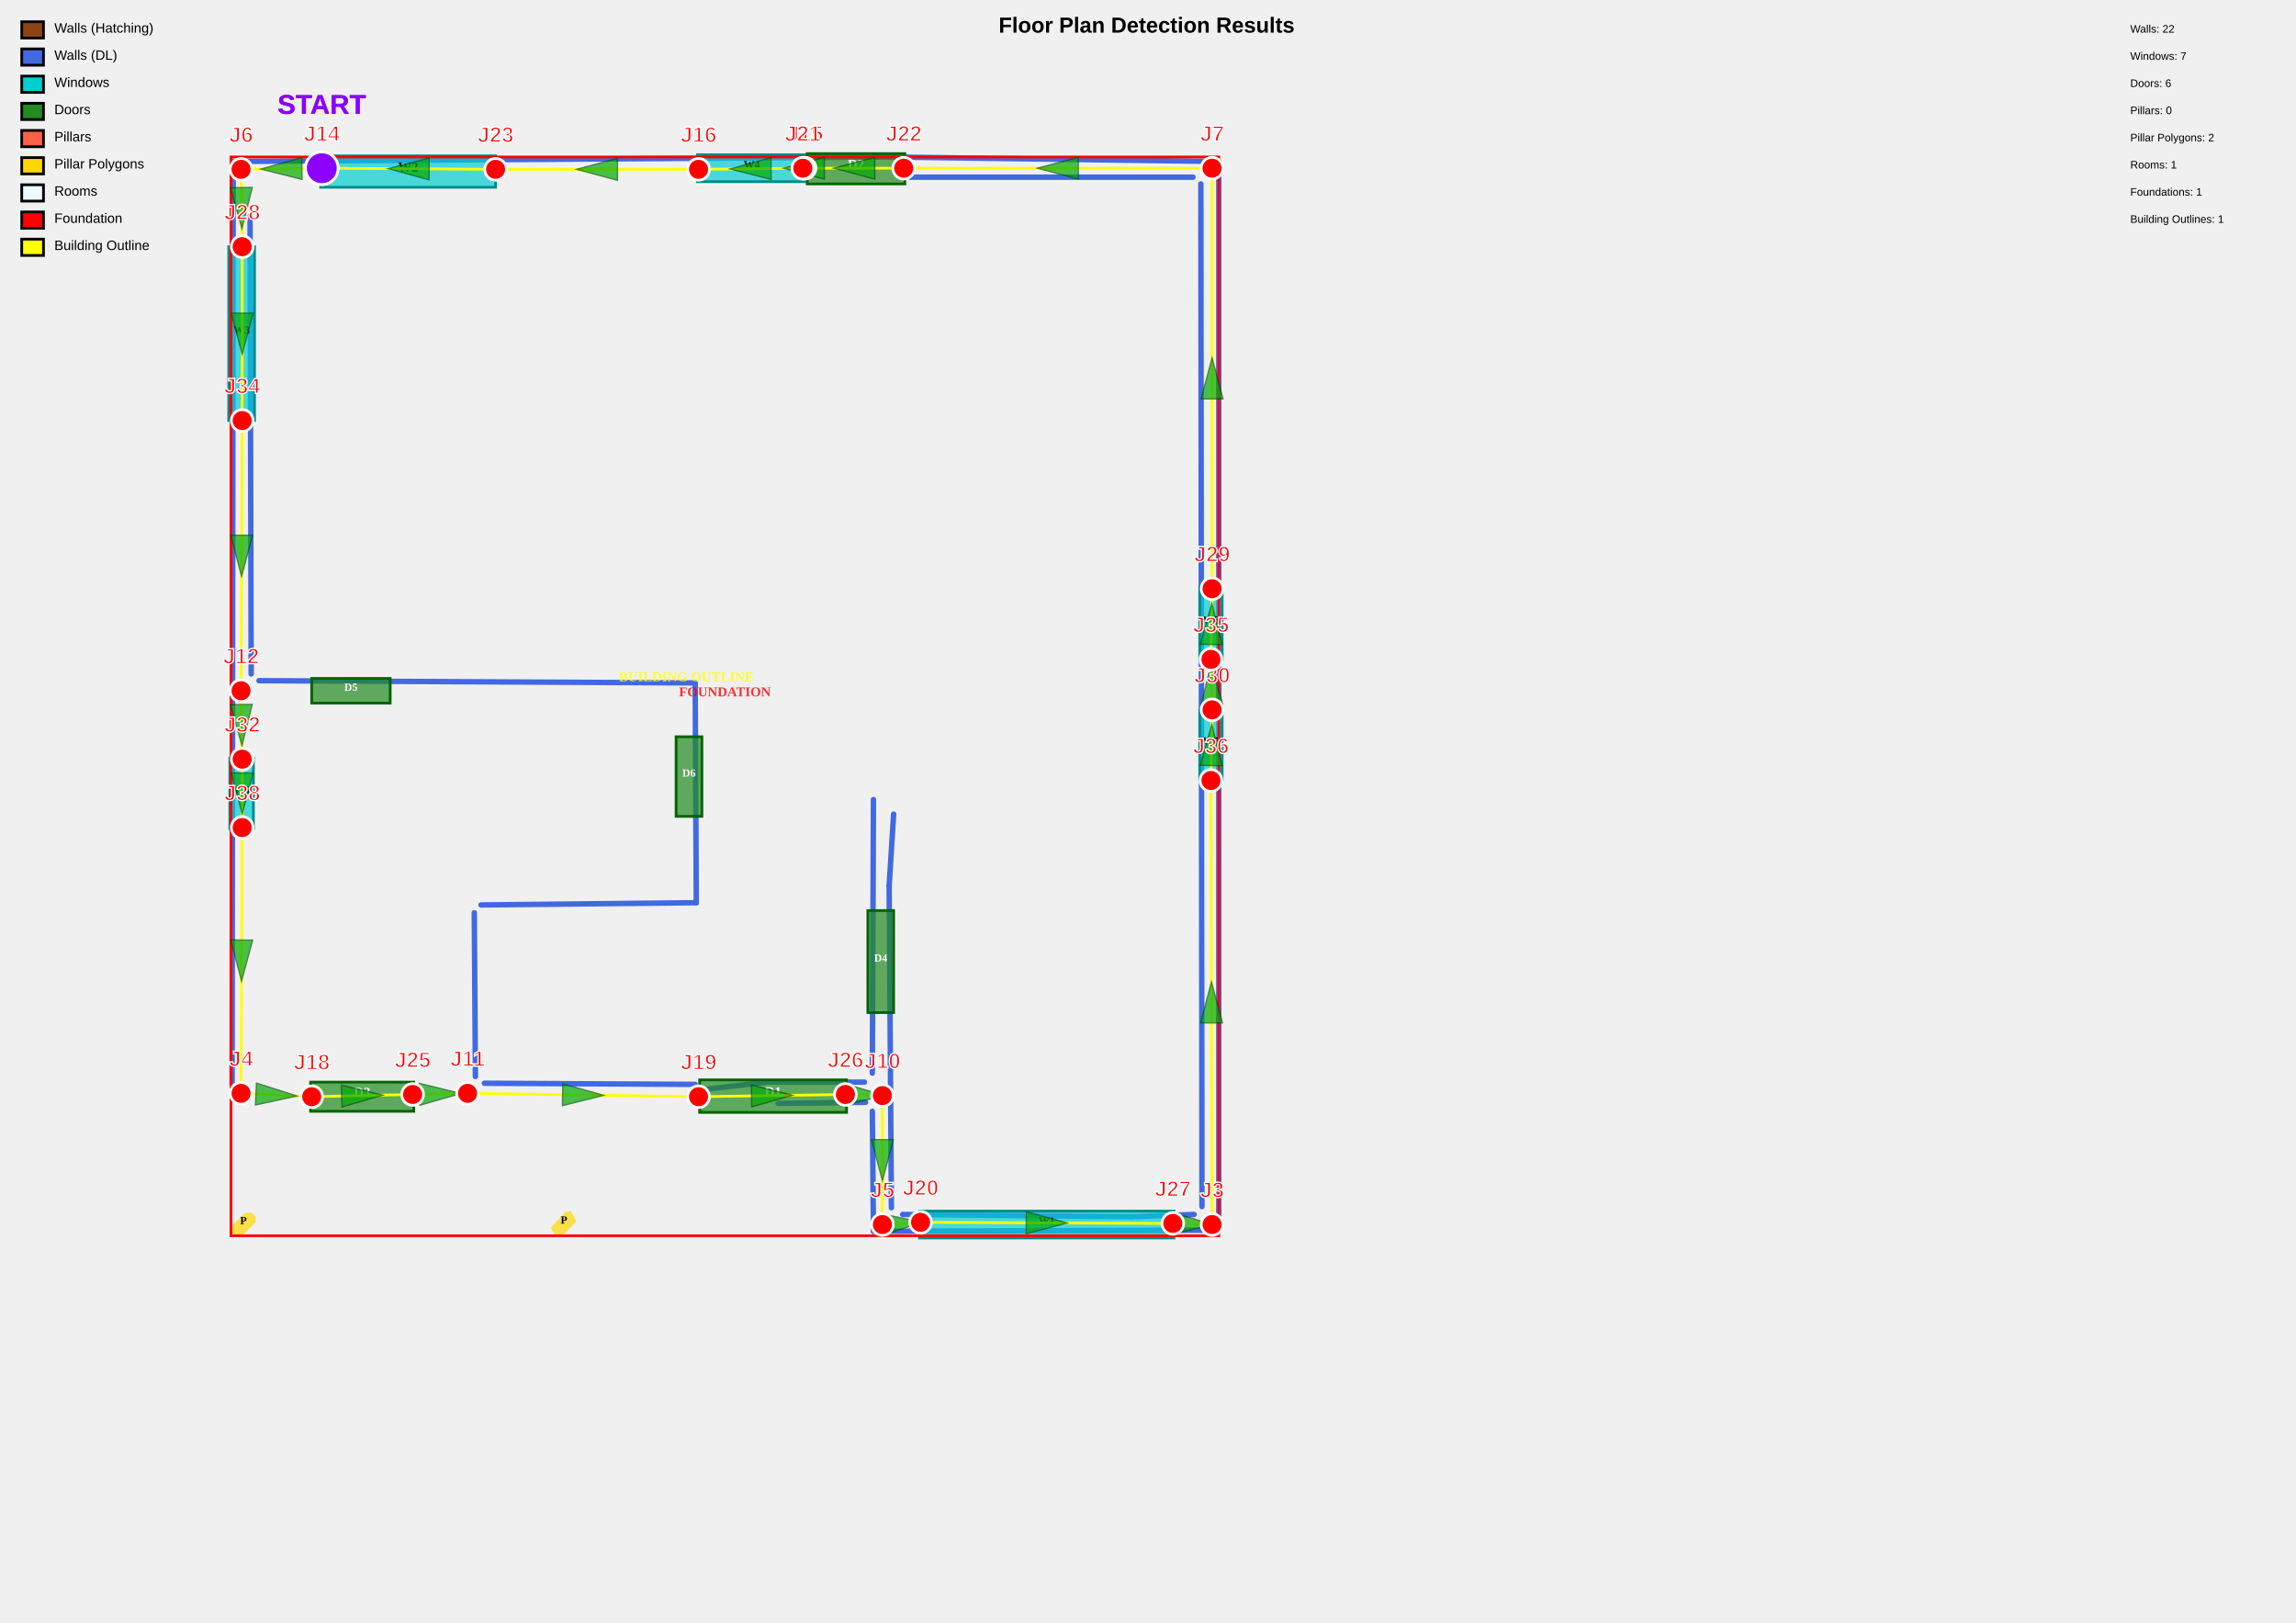
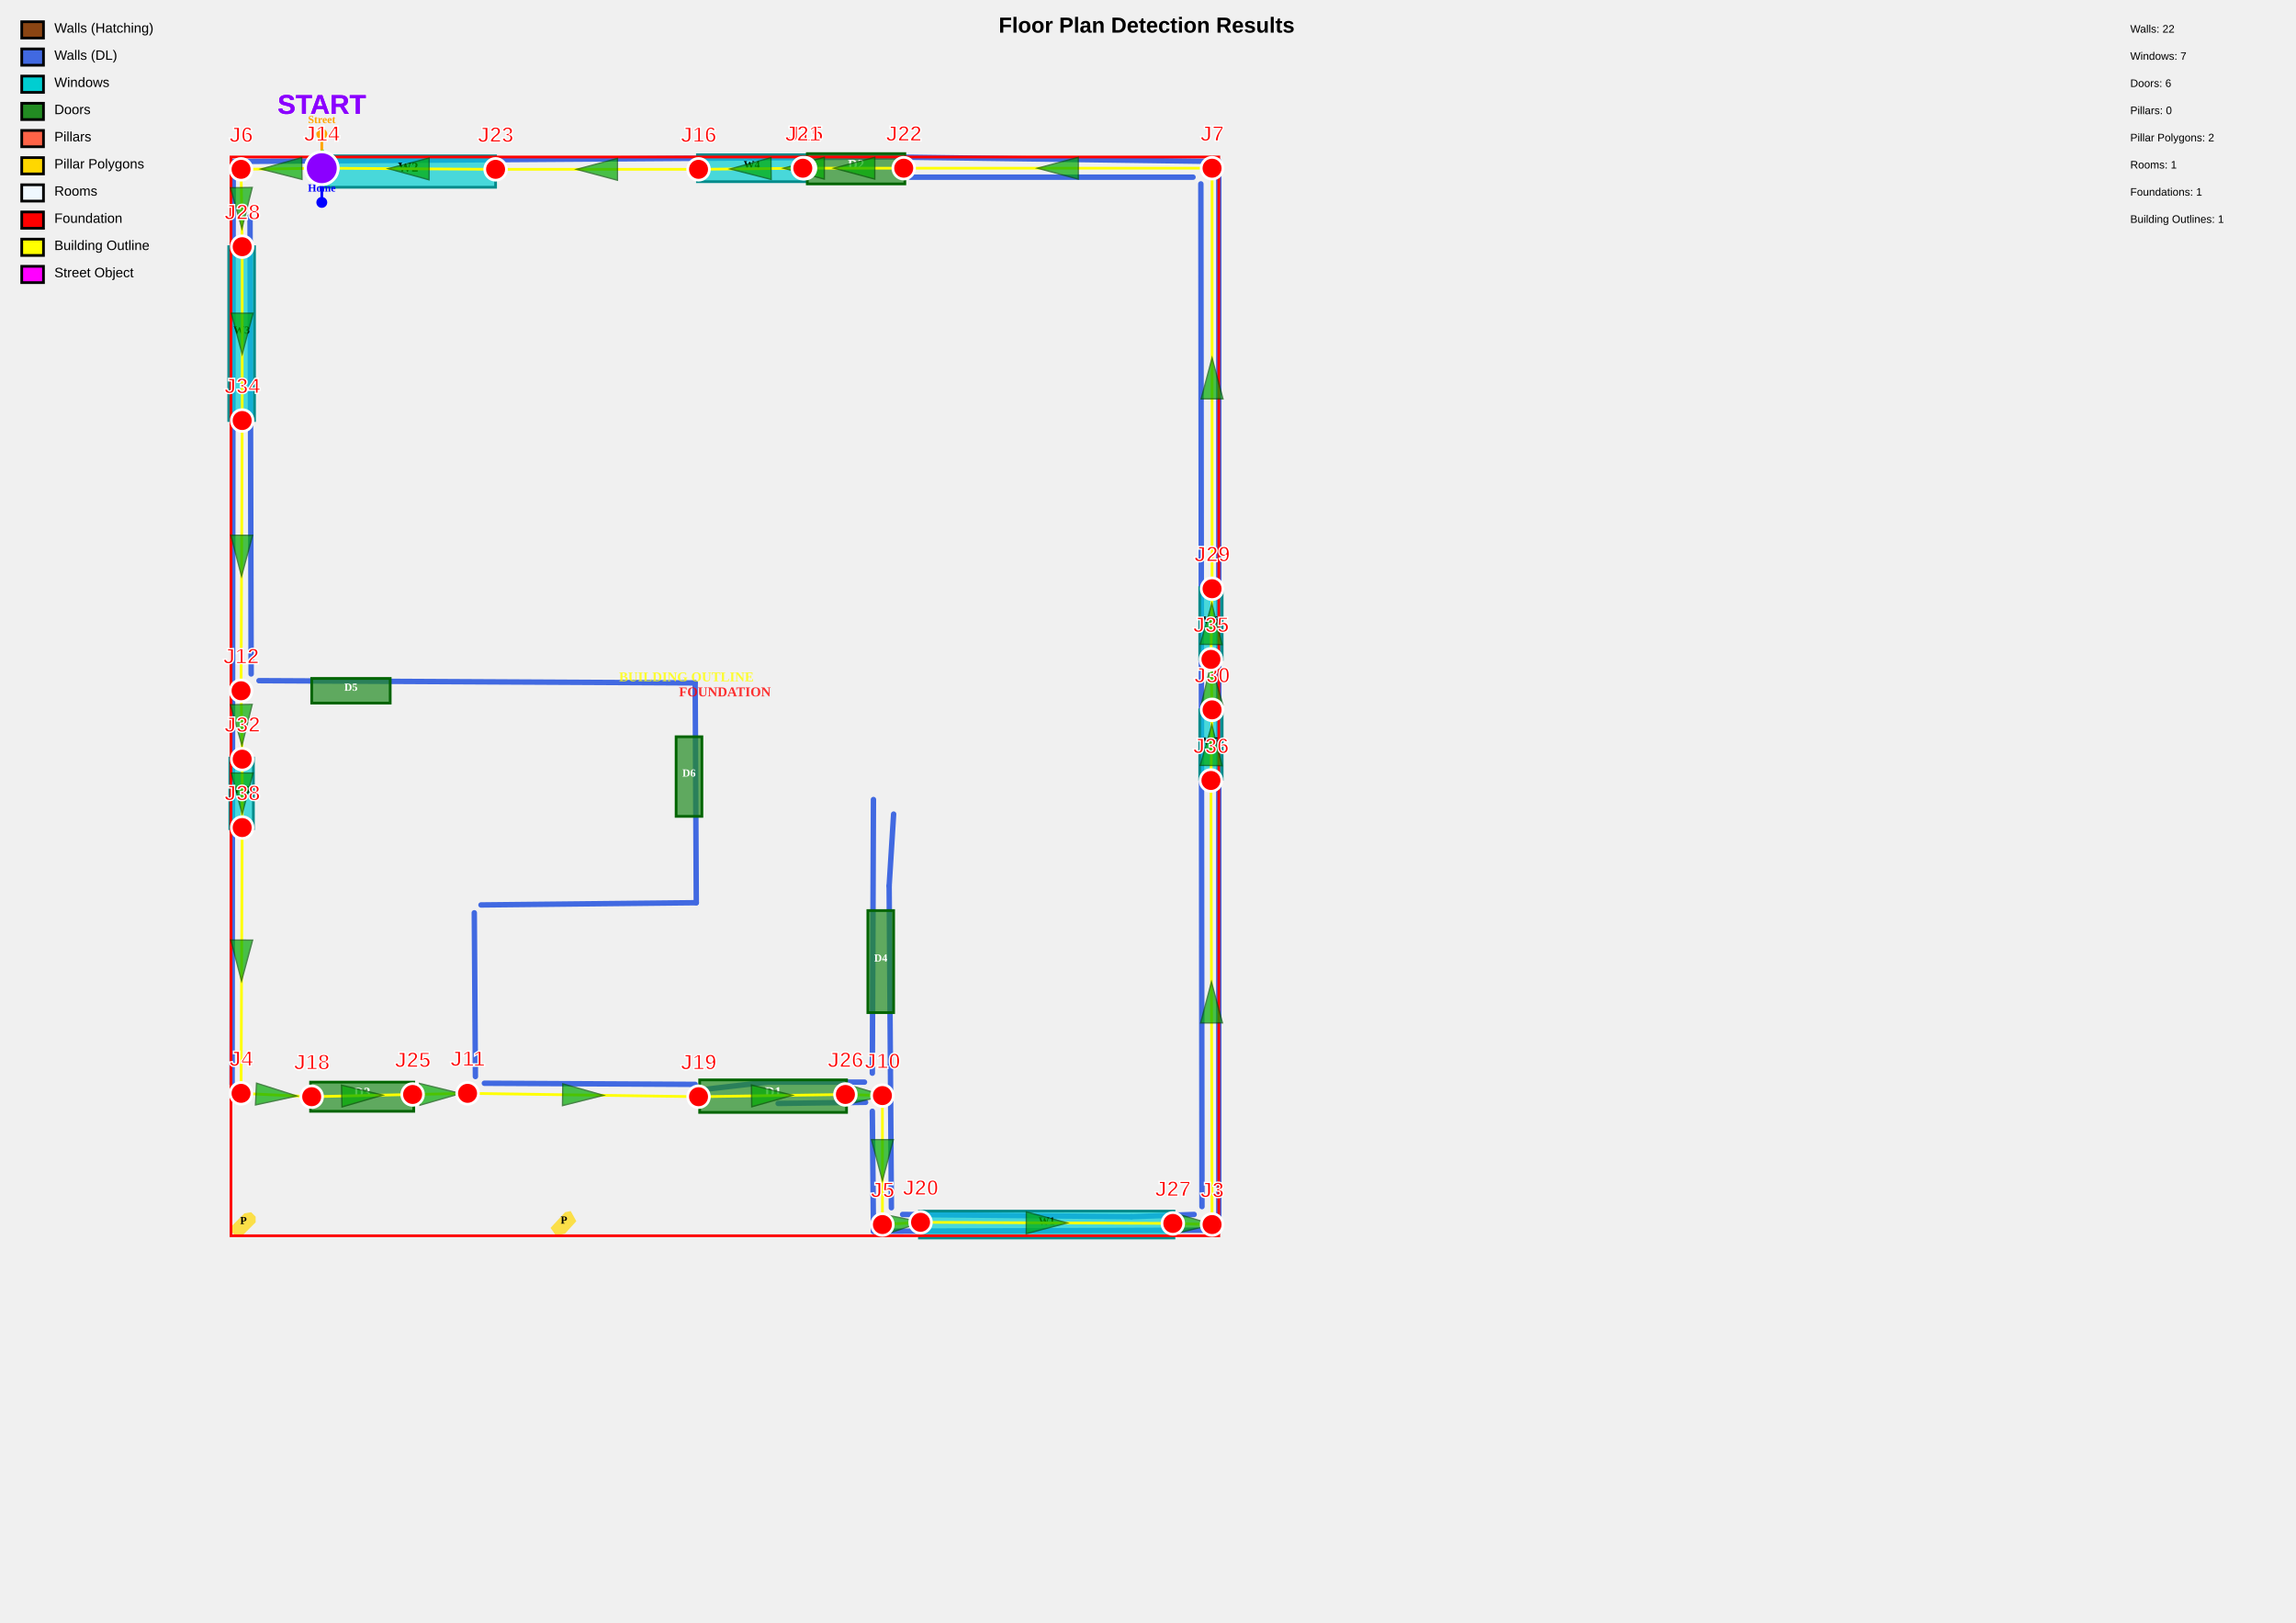
<svg xmlns="http://www.w3.org/2000/svg" baseProfile="tiny" height="597" version="1.2" width="845">
  <defs />
  <g id="rooms" />
  <g id="walls">
    <line stroke="#4169E1" stroke-linecap="round" stroke-width="2" x1="335.075" x2="439.063" y1="65.199" y2="65.199" />
    <line stroke="#4169E1" stroke-linecap="round" stroke-width="2" x1="441.952" x2="442.365" y1="67.675" y2="444.015" />
    <line stroke="#4169E1" stroke-linecap="round" stroke-width="2" x1="439.476" x2="416.368" y1="446.904" y2="447.729" />
    <line stroke="#4169E1" stroke-linecap="round" stroke-width="2" x1="416.368" x2="332.186" y1="447.729" y2="446.904" />
    <line stroke="#4169E1" stroke-linecap="round" stroke-width="2" x1="328.06" x2="327.234" y1="444.428" y2="325.996" />
    <line stroke="#4169E1" stroke-linecap="round" stroke-width="2" x1="327.234" x2="328.885" y1="325.996" y2="299.587" />
    <line stroke="#4169E1" stroke-linecap="round" stroke-width="2" x1="321.457" x2="321.045" y1="294.222" y2="394.909" />
    <line stroke="#4169E1" stroke-linecap="round" stroke-width="2" x1="318.156" x2="282.255" y1="398.211" y2="398.211" />
    <line stroke="#4169E1" stroke-linecap="round" stroke-width="2" x1="282.255" x2="257.496" y1="398.211" y2="401.099" />
    <line stroke="#4169E1" stroke-linecap="round" stroke-width="2" x1="255.845" x2="178.266" y1="399.036" y2="398.623" />
    <line stroke="#4169E1" stroke-linecap="round" stroke-width="2" x1="174.965" x2="174.553" y1="396.147" y2="335.9" />
    <line stroke="#4169E1" stroke-linecap="round" stroke-width="2" x1="177.028" x2="256.258" y1="333.012" y2="332.186" />
    <line stroke="#4169E1" stroke-linecap="round" stroke-width="2" x1="256.258" x2="255.845" y1="332.186" y2="251.306" />
    <line stroke="#4169E1" stroke-linecap="round" stroke-width="2" x1="255.845" x2="95.323" y1="251.306" y2="250.481" />
    <line stroke="#4169E1" stroke-linecap="round" stroke-width="2" x1="92.434" x2="92.022" y1="248.005" y2="79.642" />
    <line stroke="#4169E1" stroke-linecap="round" stroke-width="2" x1="327.647" x2="85.832" y1="57.772" y2="59.422" />
    <line stroke="#4169E1" stroke-linecap="round" stroke-width="2" x1="85.832" x2="85.419" y1="59.422" y2="399.036" />
    <line stroke="#4169E1" stroke-linecap="round" stroke-width="2" x1="448.555" x2="328.06" y1="59.422" y2="57.772" />
    <line stroke="#4169E1" stroke-linecap="round" stroke-width="2" x1="448.555" x2="448.555" y1="452.681" y2="59.422" />
    <line stroke="#4169E1" stroke-linecap="round" stroke-width="2" x1="321.457" x2="448.555" y1="453.094" y2="452.681" />
    <line stroke="#4169E1" stroke-linecap="round" stroke-width="2" x1="321.045" x2="321.457" y1="408.94" y2="453.094" />
    <line stroke="#4169E1" stroke-linecap="round" stroke-width="2" x1="286.382" x2="318.569" y1="406.051" y2="405.639" />
  </g>
  <g id="pillars" />
  <g id="windows">
    <rect fill="#00CED1" fill-opacity="0.7" height="9.904" stroke="darkcyan" stroke-width="1" width="93.672" x="338.376" y="445.666" />
    <text fill="black" font-size="4" font-weight="bold" text-anchor="middle" x="385.212" y="450.618">W1</text>
    <rect fill="#00CED1" fill-opacity="0.7" height="11.554" stroke="darkcyan" stroke-width="1" width="64.374" x="118.019" y="57.359" />
    <text fill="black" font-size="5" font-weight="bold" text-anchor="middle" x="150.206" y="63.136">W2</text>
    <rect fill="#00CED1" fill-opacity="0.7" height="63.961" stroke="darkcyan" stroke-width="1" width="9.491" x="84.181" y="90.784" />
    <text fill="black" font-size="4" font-weight="bold" text-anchor="middle" x="88.927" y="122.764">W3</text>
    <rect fill="#00CED1" fill-opacity="0.7" height="9.904" stroke="darkcyan" stroke-width="1" width="40.027" x="256.671" y="56.946" />
    <text fill="black" font-size="4" font-weight="bold" text-anchor="middle" x="276.684" y="61.898">W4</text>
    <rect fill="#00CED1" fill-opacity="0.7" height="25.997" stroke="darkcyan" stroke-width="1" width="8.666" x="84.594" y="278.954" />
    <text fill="black" font-size="4" font-weight="bold" text-anchor="middle" x="88.927" y="291.952">W5</text>
    <rect fill="#00CED1" fill-opacity="0.7" height="26.41" stroke="darkcyan" stroke-width="1" width="8.253" x="441.539" y="216.231" />
    <text fill="black" font-size="4" font-weight="bold" text-anchor="middle" x="445.666" y="229.435">W6</text>
    <rect fill="#00CED1" fill-opacity="0.7" height="25.584" stroke="darkcyan" stroke-width="1" width="8.253" x="441.539" y="261.21" />
    <text fill="black" font-size="4" font-weight="bold" text-anchor="middle" x="445.666" y="274.002">W7</text>
  </g>
  <g id="doors">
    <rect fill="#228B22" fill-opacity="0.7" height="11.967" stroke="darkgreen" stroke-width="1" width="54.058" x="257.496" y="397.385" />
    <text fill="white" font-size="5" font-weight="bold" text-anchor="middle" x="284.525" y="403.369">D1</text>
    <rect fill="#228B22" fill-opacity="0.7" height="11.142" stroke="darkgreen" stroke-width="1" width="35.901" x="297.111" y="56.533" />
    <text fill="white" font-size="5" font-weight="bold" text-anchor="middle" x="315.061" y="62.104">D2</text>
    <rect fill="#228B22" fill-opacity="0.7" height="10.729" stroke="darkgreen" stroke-width="1" width="37.964" x="114.305" y="398.211" />
    <text fill="white" font-size="5" font-weight="bold" text-anchor="middle" x="133.287" y="403.575">D3</text>
    <rect fill="#228B22" fill-opacity="0.7" height="37.551" stroke="darkgreen" stroke-width="1" width="9.491" x="319.394" y="335.075" />
    <text fill="white" font-size="4" font-weight="bold" text-anchor="middle" x="324.139" y="353.85">D4</text>
    <rect fill="#228B22" fill-opacity="0.7" height="9.078" stroke="darkgreen" stroke-width="1" width="28.886" x="114.718" y="249.655" />
    <text fill="white" font-size="4" font-weight="bold" text-anchor="middle" x="129.161" y="254.195">D5</text>
    <rect fill="#228B22" fill-opacity="0.7" height="29.298" stroke="darkgreen" stroke-width="1" width="9.491" x="248.83" y="271.113" />
    <text fill="white" font-size="4" font-weight="bold" text-anchor="middle" x="253.576" y="285.763">D6</text>
  </g>
  <g id="pillar_polygons">
    <polygon fill="#FFD700" opacity="0.7" points="92.434,446.079 89.959,446.491 85.419,451.03 85.007,453.094 86.657,454.744 89.133,454.744 94.085,449.793 94.085,447.729" stroke="darkred" stroke-width="0" />
    <text fill="black" font-size="4" font-weight="bold" text-anchor="middle" x="89.597" y="450.463">P</text>
    <polygon fill="#FFD700" opacity="0.7" points="210.041,445.666 207.977,446.079 202.613,451.856 204.676,454.744 207.977,453.919 212.104,449.38" stroke="darkred" stroke-width="0" />
    <text fill="black" font-size="4" font-weight="bold" text-anchor="middle" x="207.565" y="450.274">P</text>
  </g>
  <g id="foundation">
    <polygon fill="none" opacity="1.0" points="85.007,57.772 448.555,57.772 448.555,454.744 85.007,454.744" stroke="#FF0000" stroke-width="1" />
    <text fill="#FF0000" font-size="5" font-weight="bold" opacity="0.8" text-anchor="middle" x="266.781" y="256.258">FOUNDATION</text>
  </g>
  <g id="building_outline">
    <polygon fill="none" opacity="1.0" points="118.432,61.898 88.721,62.311 89.133,90.784 89.133,154.745 88.721,254.195 89.133,279.366 89.133,304.538 88.721,402.337 114.718,403.575 151.857,402.75 172.077,402.337 257.083,403.575 311.141,402.75 324.758,403.163 324.758,450.618 338.789,449.793 431.636,450.205 446.079,450.618 445.666,287.207 446.079,261.21 445.666,242.64 446.079,216.643 446.079,61.898 332.599,61.898 296.285,61.898 295.46,61.898 257.083,62.311 182.393,62.311 118.432,61.898" stroke="#FFFF00" stroke-width="1" />
    <text fill="#FFFF00" font-size="5" font-weight="bold" opacity="0.8" text-anchor="middle" x="252.615" y="250.737">BUILDING OUTLINE</text>
  </g>
+   <g id="street">
+     <line stroke="#FFA500" stroke-linecap="round" stroke-width="1" x1="118.432" x2="118.432" y1="61.898" y2="49.309" />
+     <line stroke="#0000FF" stroke-linecap="round" stroke-width="1" x1="118.432" x2="118.432" y1="61.898" y2="74.487" />
+     <line stroke="#FF00FF" stroke-dasharray="(5, 5)" stroke-linecap="round" stroke-width="0" x1="118.432" x2="118.432" y1="49.309" y2="74.487" />
+     <circle cx="118.432" cy="61.898" fill="#00FF00" r="3" stroke="darkgreen" stroke-width="0" />
+     <circle cx="118.432" cy="49.309" fill="#FFA500" r="2" stroke="darkorange" stroke-width="0" />
+     <circle cx="118.432" cy="74.487" fill="#0000FF" r="2" stroke="darkblue" stroke-width="0" />
+     <text fill="#00FF00" font-size="4" font-weight="bold" text-anchor="middle" x="118.432" y="57.898">J</text>
+     <text fill="#FFA500" font-size="4" font-weight="bold" text-anchor="middle" x="118.432" y="45.309">Street</text>
+     <text fill="#0000FF" font-size="4" font-weight="bold" text-anchor="middle" x="118.432" y="70.487">Home</text>
+   </g>
  <g font-size="5" id="legend">
    <rect fill="#8B4513" height="6" stroke="black" stroke-width="1" width="8" x="8" y="8" />
    <text fill="black" font-family="Arial" x="20" y="12">Walls (Hatching)</text>
    <rect fill="#4169E1" height="6" stroke="black" stroke-width="1" width="8" x="8" y="18" />
    <text fill="black" font-family="Arial" x="20" y="22">Walls (DL)</text>
    <rect fill="#00CED1" height="6" stroke="black" stroke-width="1" width="8" x="8" y="28" />
    <text fill="black" font-family="Arial" x="20" y="32">Windows</text>
    <rect fill="#228B22" height="6" stroke="black" stroke-width="1" width="8" x="8" y="38" />
    <text fill="black" font-family="Arial" x="20" y="42">Doors</text>
    <rect fill="#FF6347" height="6" stroke="black" stroke-width="1" width="8" x="8" y="48" />
    <text fill="black" font-family="Arial" x="20" y="52">Pillars</text>
    <rect fill="#FFD700" height="6" stroke="black" stroke-width="1" width="8" x="8" y="58" />
    <text fill="black" font-family="Arial" x="20" y="62">Pillar Polygons</text>
    <rect fill="#F0F8FF" height="6" stroke="black" stroke-width="1" width="8" x="8" y="68" />
    <text fill="black" font-family="Arial" x="20" y="72">Rooms</text>
    <rect fill="#FF0000" height="6" stroke="black" stroke-width="1" width="8" x="8" y="78" />
    <text fill="black" font-family="Arial" x="20" y="82">Foundation</text>
    <rect fill="#FFFF00" height="6" stroke="black" stroke-width="1" width="8" x="8" y="88" />
    <text fill="black" font-family="Arial" x="20" y="92">Building Outline</text>
+     <rect fill="#FF00FF" height="6" stroke="black" stroke-width="1" width="8" x="8" y="98" />
+     <text fill="black" font-family="Arial" x="20" y="102">Street Object</text>
  </g>
  <g id="title">
    <text fill="black" font-family="Arial" font-size="8" font-weight="bold" text-anchor="middle" x="422" y="12">Floor Plan Detection Results</text>
  </g>
  <g font-size="4" id="statistics">
    <text fill="black" font-family="Arial" x="784" y="12">Walls: 22</text>
    <text fill="black" font-family="Arial" x="784" y="22">Windows: 7</text>
    <text fill="black" font-family="Arial" x="784" y="32">Doors: 6</text>
    <text fill="black" font-family="Arial" x="784" y="42">Pillars: 0</text>
    <text fill="black" font-family="Arial" x="784" y="52">Pillar Polygons: 2</text>
    <text fill="black" font-family="Arial" x="784" y="62">Rooms: 1</text>
    <text fill="black" font-family="Arial" x="784" y="72">Foundations: 1</text>
    <text fill="black" font-family="Arial" x="784" y="82">Building Outlines: 1</text>
  </g>
  <g id="junction_labels">
    <polygon points="96.077,62.209 111.02,58.001 111.131,66" fill="#00AA00" stroke="#005500" stroke-width="0.5" opacity="0.7" />
    <polygon points="89.036,84.046 84.819,69.106 92.818,68.99" fill="#00AA00" stroke="#005500" stroke-width="0.5" opacity="0.7" />
    <polygon points="89.133,130.264 85.133,115.264 93.133,115.264" fill="#00AA00" stroke="#005500" stroke-width="0.5" opacity="0.7" />
    <polygon points="88.896,211.97 84.958,196.953 92.958,196.987" fill="#00AA00" stroke="#005500" stroke-width="0.5" opacity="0.7" />
    <polygon points="89.05,274.28 84.804,259.347 92.803,259.216" fill="#00AA00" stroke="#005500" stroke-width="0.5" opacity="0.7" />
    <polygon points="89.133,299.452 85.133,284.452 93.133,284.452" fill="#00AA00" stroke="#005500" stroke-width="0.5" opacity="0.7" />
    <polygon points="88.895,360.938 84.959,345.921 92.958,345.955" fill="#00AA00" stroke="#005500" stroke-width="0.5" opacity="0.7" />
    <polygon points="109.211,403.313 94.037,406.595 94.418,398.604" fill="#00AA00" stroke="#005500" stroke-width="0.5" opacity="0.7" />
    <polygon points="140.785,402.996 125.878,407.328 125.7,399.33" fill="#00AA00" stroke="#005500" stroke-width="0.5" opacity="0.7" />
    <polygon points="169.465,402.391 154.55,406.696 154.386,398.697" fill="#00AA00" stroke="#005500" stroke-width="0.5" opacity="0.7" />
    <polygon points="222.079,403.065 207.022,406.847 207.139,398.847" fill="#00AA00" stroke="#005500" stroke-width="0.5" opacity="0.7" />
    <polygon points="291.611,403.048 276.674,407.277 276.552,399.278" fill="#00AA00" stroke="#005500" stroke-width="0.5" opacity="0.7" />
    <polygon points="325.446,403.183 310.332,406.727 310.574,398.731" fill="#00AA00" stroke="#005500" stroke-width="0.5" opacity="0.7" />
    <polygon points="324.758,434.39 320.758,419.39 328.758,419.39" fill="#00AA00" stroke="#005500" stroke-width="0.5" opacity="0.7" />
    <polygon points="339.261,449.765 324.521,454.639 324.052,446.652" fill="#00AA00" stroke="#005500" stroke-width="0.5" opacity="0.7" />
    <polygon points="392.712,450.032 377.694,453.965 377.73,445.965" fill="#00AA00" stroke="#005500" stroke-width="0.5" opacity="0.7" />
    <polygon points="446.354,450.626 431.246,454.196 431.474,446.199" fill="#00AA00" stroke="#005500" stroke-width="0.5" opacity="0.7" />
    <polygon points="445.853,361.412 449.891,376.402 441.891,376.422" fill="#00AA00" stroke="#005500" stroke-width="0.5" opacity="0.7" />
    <polygon points="445.991,266.709 449.753,281.771 441.754,281.644" fill="#00AA00" stroke="#005500" stroke-width="0.5" opacity="0.7" />
    <polygon points="445.706,244.427 450.038,259.334 442.04,259.512" fill="#00AA00" stroke="#005500" stroke-width="0.5" opacity="0.7" />
    <polygon points="445.991,222.143 449.753,237.204 441.754,237.077" fill="#00AA00" stroke="#005500" stroke-width="0.5" opacity="0.7" />
    <polygon points="446.079,131.771 450.079,146.771 442.079,146.771" fill="#00AA00" stroke="#005500" stroke-width="0.5" opacity="0.7" />
    <polygon points="381.839,61.898 396.839,57.898 396.839,65.898" fill="#00AA00" stroke="#005500" stroke-width="0.5" opacity="0.7" />
    <polygon points="306.942,61.898 321.942,57.898 321.942,65.898" fill="#00AA00" stroke="#005500" stroke-width="0.5" opacity="0.7" />
    <polygon points="288.373,61.898 303.373,57.898 303.373,65.898" fill="#00AA00" stroke="#005500" stroke-width="0.5" opacity="0.7" />
    <polygon points="268.772,62.185 283.728,58.024 283.814,66.024" fill="#00AA00" stroke="#005500" stroke-width="0.5" opacity="0.7" />
    <polygon points="212.238,62.311 227.238,58.311 227.238,66.311" fill="#00AA00" stroke="#005500" stroke-width="0.5" opacity="0.7" />
    <polygon points="142.912,62.056 157.938,58.153 157.886,66.153" fill="#00AA00" stroke="#005500" stroke-width="0.5" opacity="0.7" />
    <text x="118.432" y="51.898" text-anchor="middle" fill="#FF0000" font-size="8" font-weight="bold" font-family="Arial" stroke="#FFFFFF" stroke-width="0.5">J14</text>
    <circle cx="118.432" cy="61.898" r="6" fill="#8B00FF" stroke="#FFFFFF" stroke-width="1" />
    <text x="118.432" y="41.898" text-anchor="middle" fill="#8B00FF" font-size="10" font-weight="bold" font-family="Arial">START</text>
    <text x="88.721" y="52.311" text-anchor="middle" fill="#FF0000" font-size="8" font-weight="bold" font-family="Arial" stroke="#FFFFFF" stroke-width="0.5">J6</text>
    <circle cx="88.721" cy="62.311" r="4" fill="#FF0000" stroke="#FFFFFF" stroke-width="1" />
    <text x="89.133" y="80.784" text-anchor="middle" fill="#FF0000" font-size="8" font-weight="bold" font-family="Arial" stroke="#FFFFFF" stroke-width="0.5">J28</text>
    <circle cx="89.133" cy="90.784" r="4" fill="#FF0000" stroke="#FFFFFF" stroke-width="1" />
    <text x="89.133" y="144.745" text-anchor="middle" fill="#FF0000" font-size="8" font-weight="bold" font-family="Arial" stroke="#FFFFFF" stroke-width="0.5">J34</text>
    <circle cx="89.133" cy="154.745" r="4" fill="#FF0000" stroke="#FFFFFF" stroke-width="1" />
    <text x="88.721" y="244.195" text-anchor="middle" fill="#FF0000" font-size="8" font-weight="bold" font-family="Arial" stroke="#FFFFFF" stroke-width="0.5">J12</text>
    <circle cx="88.721" cy="254.195" r="4" fill="#FF0000" stroke="#FFFFFF" stroke-width="1" />
    <text x="89.133" y="269.367" text-anchor="middle" fill="#FF0000" font-size="8" font-weight="bold" font-family="Arial" stroke="#FFFFFF" stroke-width="0.5">J32</text>
    <circle cx="89.133" cy="279.367" r="4" fill="#FF0000" stroke="#FFFFFF" stroke-width="1" />
    <text x="89.133" y="294.538" text-anchor="middle" fill="#FF0000" font-size="8" font-weight="bold" font-family="Arial" stroke="#FFFFFF" stroke-width="0.5">J38</text>
    <circle cx="89.133" cy="304.538" r="4" fill="#FF0000" stroke="#FFFFFF" stroke-width="1" />
    <text x="88.721" y="392.337" text-anchor="middle" fill="#FF0000" font-size="8" font-weight="bold" font-family="Arial" stroke="#FFFFFF" stroke-width="0.5">J4</text>
    <circle cx="88.721" cy="402.337" r="4" fill="#FF0000" stroke="#FFFFFF" stroke-width="1" />
    <text x="114.718" y="393.575" text-anchor="middle" fill="#FF0000" font-size="8" font-weight="bold" font-family="Arial" stroke="#FFFFFF" stroke-width="0.5">J18</text>
    <circle cx="114.718" cy="403.575" r="4" fill="#FF0000" stroke="#FFFFFF" stroke-width="1" />
    <text x="151.857" y="392.75" text-anchor="middle" fill="#FF0000" font-size="8" font-weight="bold" font-family="Arial" stroke="#FFFFFF" stroke-width="0.5">J25</text>
    <circle cx="151.857" cy="402.75" r="4" fill="#FF0000" stroke="#FFFFFF" stroke-width="1" />
    <text x="172.077" y="392.337" text-anchor="middle" fill="#FF0000" font-size="8" font-weight="bold" font-family="Arial" stroke="#FFFFFF" stroke-width="0.5">J11</text>
    <circle cx="172.077" cy="402.337" r="4" fill="#FF0000" stroke="#FFFFFF" stroke-width="1" />
    <text x="257.083" y="393.575" text-anchor="middle" fill="#FF0000" font-size="8" font-weight="bold" font-family="Arial" stroke="#FFFFFF" stroke-width="0.5">J19</text>
    <circle cx="257.083" cy="403.575" r="4" fill="#FF0000" stroke="#FFFFFF" stroke-width="1" />
    <text x="311.141" y="392.75" text-anchor="middle" fill="#FF0000" font-size="8" font-weight="bold" font-family="Arial" stroke="#FFFFFF" stroke-width="0.5">J26</text>
    <circle cx="311.141" cy="402.75" r="4" fill="#FF0000" stroke="#FFFFFF" stroke-width="1" />
    <text x="324.758" y="393.163" text-anchor="middle" fill="#FF0000" font-size="8" font-weight="bold" font-family="Arial" stroke="#FFFFFF" stroke-width="0.5">J10</text>
    <circle cx="324.758" cy="403.163" r="4" fill="#FF0000" stroke="#FFFFFF" stroke-width="1" />
    <text x="324.758" y="440.618" text-anchor="middle" fill="#FF0000" font-size="8" font-weight="bold" font-family="Arial" stroke="#FFFFFF" stroke-width="0.5">J5</text>
    <circle cx="324.758" cy="450.618" r="4" fill="#FF0000" stroke="#FFFFFF" stroke-width="1" />
    <text x="338.789" y="439.792" text-anchor="middle" fill="#FF0000" font-size="8" font-weight="bold" font-family="Arial" stroke="#FFFFFF" stroke-width="0.5">J20</text>
    <circle cx="338.789" cy="449.792" r="4" fill="#FF0000" stroke="#FFFFFF" stroke-width="1" />
    <text x="431.636" y="440.205" text-anchor="middle" fill="#FF0000" font-size="8" font-weight="bold" font-family="Arial" stroke="#FFFFFF" stroke-width="0.5">J27</text>
    <circle cx="431.636" cy="450.205" r="4" fill="#FF0000" stroke="#FFFFFF" stroke-width="1" />
    <text x="446.079" y="440.618" text-anchor="middle" fill="#FF0000" font-size="8" font-weight="bold" font-family="Arial" stroke="#FFFFFF" stroke-width="0.5">J3</text>
    <circle cx="446.079" cy="450.618" r="4" fill="#FF0000" stroke="#FFFFFF" stroke-width="1" />
    <text x="445.666" y="277.207" text-anchor="middle" fill="#FF0000" font-size="8" font-weight="bold" font-family="Arial" stroke="#FFFFFF" stroke-width="0.5">J36</text>
    <circle cx="445.666" cy="287.207" r="4" fill="#FF0000" stroke="#FFFFFF" stroke-width="1" />
    <text x="446.079" y="251.21" text-anchor="middle" fill="#FF0000" font-size="8" font-weight="bold" font-family="Arial" stroke="#FFFFFF" stroke-width="0.5">J30</text>
    <circle cx="446.079" cy="261.21" r="4" fill="#FF0000" stroke="#FFFFFF" stroke-width="1" />
    <text x="445.666" y="232.64" text-anchor="middle" fill="#FF0000" font-size="8" font-weight="bold" font-family="Arial" stroke="#FFFFFF" stroke-width="0.5">J35</text>
    <circle cx="445.666" cy="242.64" r="4" fill="#FF0000" stroke="#FFFFFF" stroke-width="1" />
    <text x="446.079" y="206.643" text-anchor="middle" fill="#FF0000" font-size="8" font-weight="bold" font-family="Arial" stroke="#FFFFFF" stroke-width="0.5">J29</text>
    <circle cx="446.079" cy="216.643" r="4" fill="#FF0000" stroke="#FFFFFF" stroke-width="1" />
    <text x="446.079" y="51.898" text-anchor="middle" fill="#FF0000" font-size="8" font-weight="bold" font-family="Arial" stroke="#FFFFFF" stroke-width="0.5">J7</text>
    <circle cx="446.079" cy="61.898" r="4" fill="#FF0000" stroke="#FFFFFF" stroke-width="1" />
    <text x="332.599" y="51.898" text-anchor="middle" fill="#FF0000" font-size="8" font-weight="bold" font-family="Arial" stroke="#FFFFFF" stroke-width="0.5">J22</text>
    <circle cx="332.599" cy="61.898" r="4" fill="#FF0000" stroke="#FFFFFF" stroke-width="1" />
    <text x="296.285" y="51.898" text-anchor="middle" fill="#FF0000" font-size="8" font-weight="bold" font-family="Arial" stroke="#FFFFFF" stroke-width="0.5">J15</text>
    <circle cx="296.285" cy="61.898" r="4" fill="#FF0000" stroke="#FFFFFF" stroke-width="1" />
    <text x="295.46" y="51.898" text-anchor="middle" fill="#FF0000" font-size="8" font-weight="bold" font-family="Arial" stroke="#FFFFFF" stroke-width="0.5">J21</text>
    <circle cx="295.46" cy="61.898" r="4" fill="#FF0000" stroke="#FFFFFF" stroke-width="1" />
    <text x="257.083" y="52.311" text-anchor="middle" fill="#FF0000" font-size="8" font-weight="bold" font-family="Arial" stroke="#FFFFFF" stroke-width="0.5">J16</text>
    <circle cx="257.083" cy="62.311" r="4" fill="#FF0000" stroke="#FFFFFF" stroke-width="1" />
    <text x="182.393" y="52.311" text-anchor="middle" fill="#FF0000" font-size="8" font-weight="bold" font-family="Arial" stroke="#FFFFFF" stroke-width="0.5">J23</text>
    <circle cx="182.393" cy="62.311" r="4" fill="#FF0000" stroke="#FFFFFF" stroke-width="1" />
    <text x="118.432" y="51.898" text-anchor="middle" fill="#FF0000" font-size="8" font-weight="bold" font-family="Arial" stroke="#FFFFFF" stroke-width="0.5">J14</text>
    <circle cx="118.432" cy="61.898" r="6" fill="#8B00FF" stroke="#FFFFFF" stroke-width="1" />
    <text x="118.432" y="41.898" text-anchor="middle" fill="#8B00FF" font-size="10" font-weight="bold" font-family="Arial">START</text>
  </g>
</svg>
